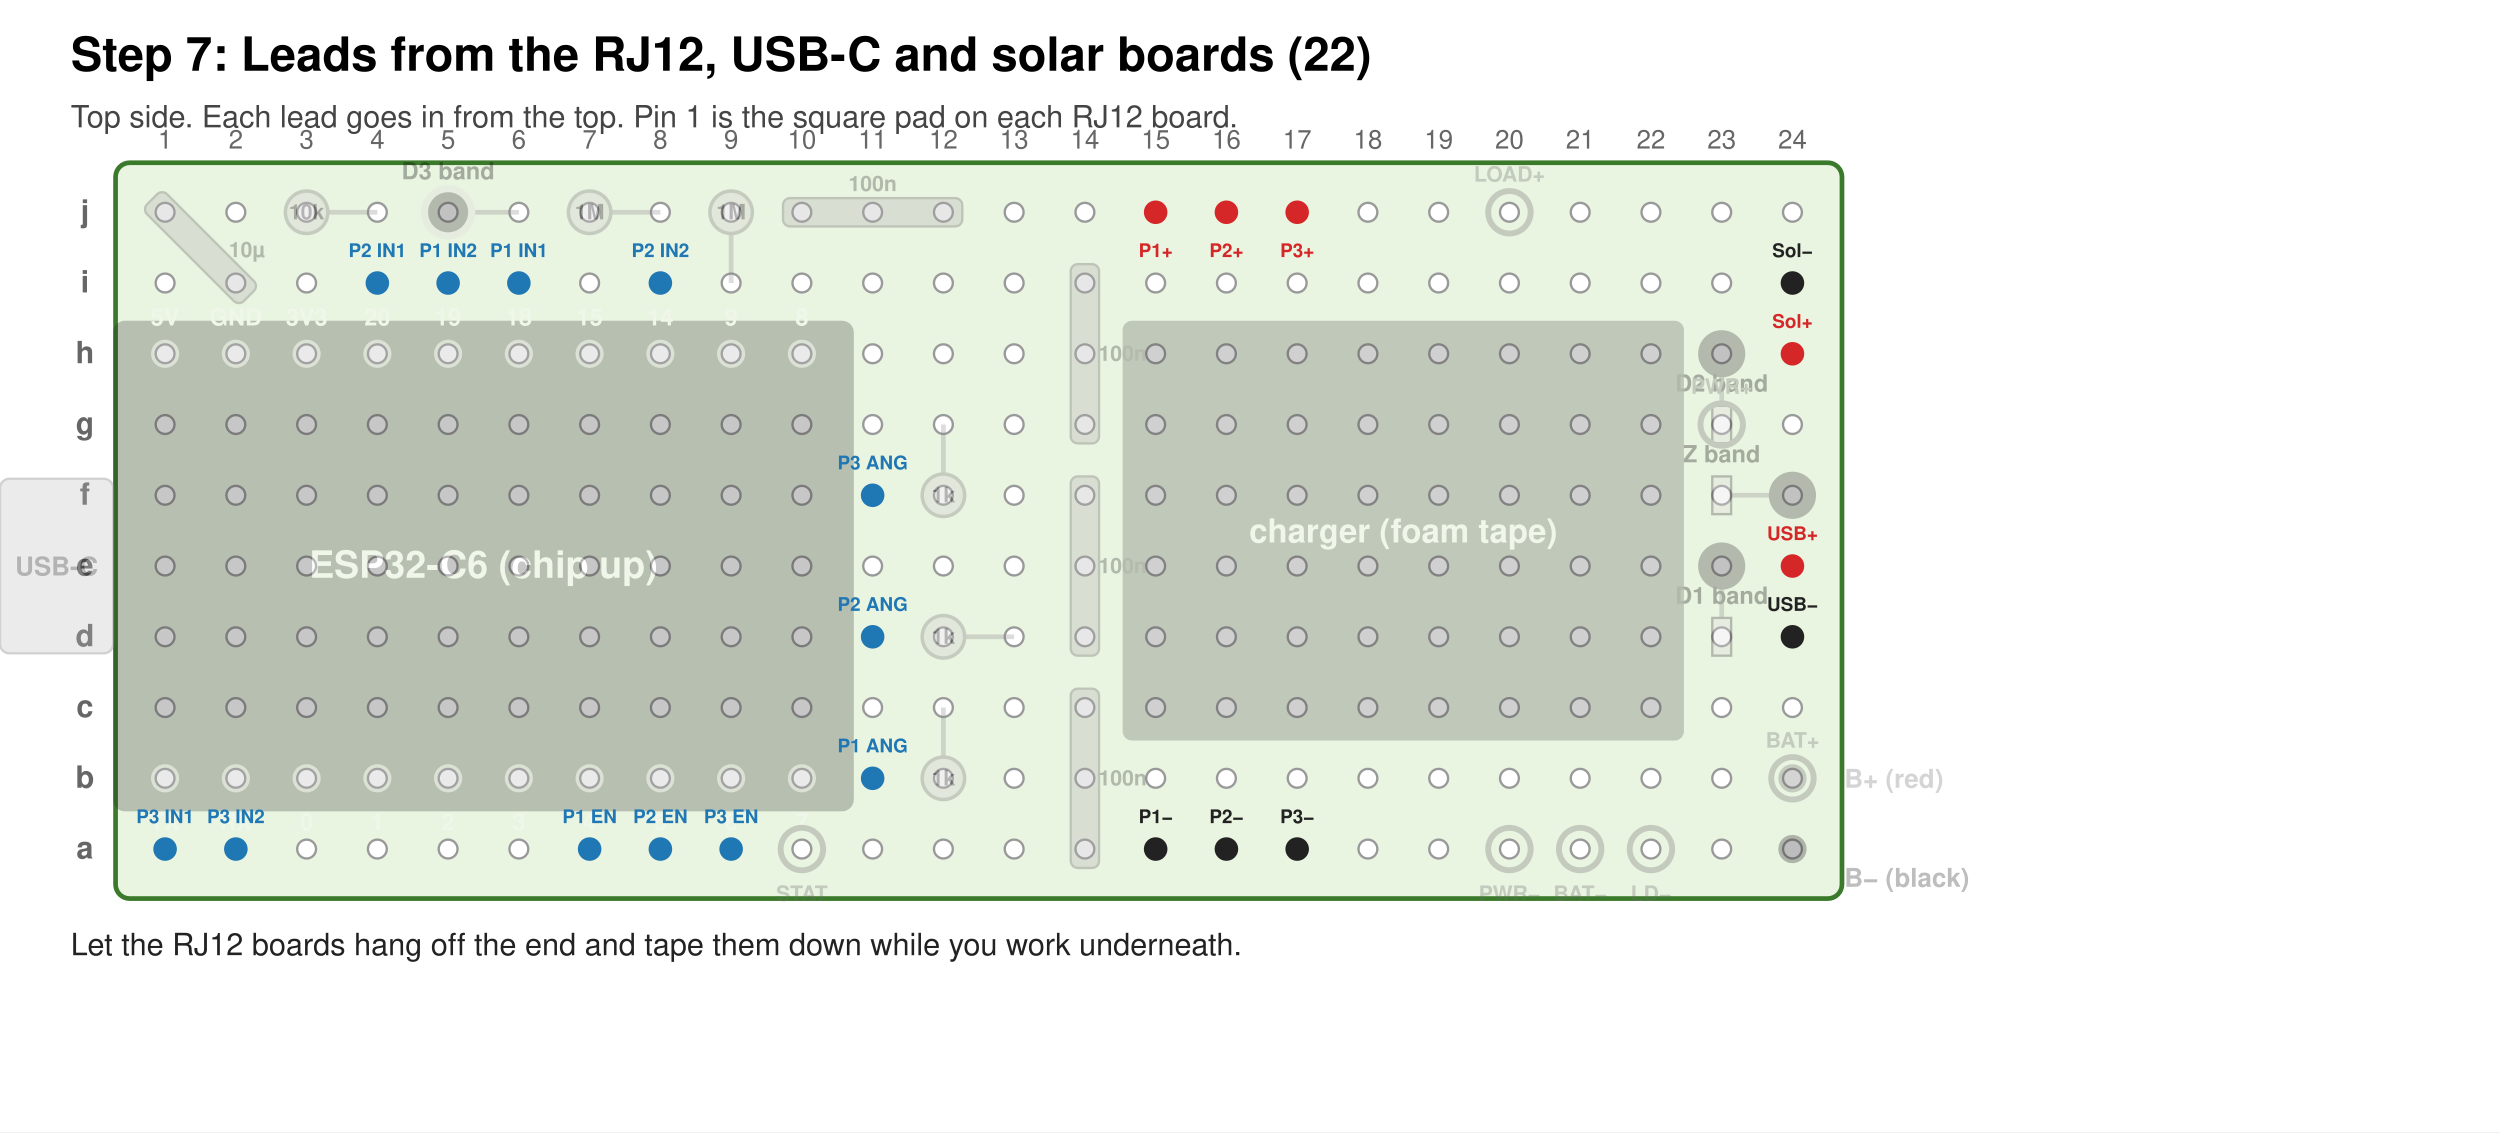
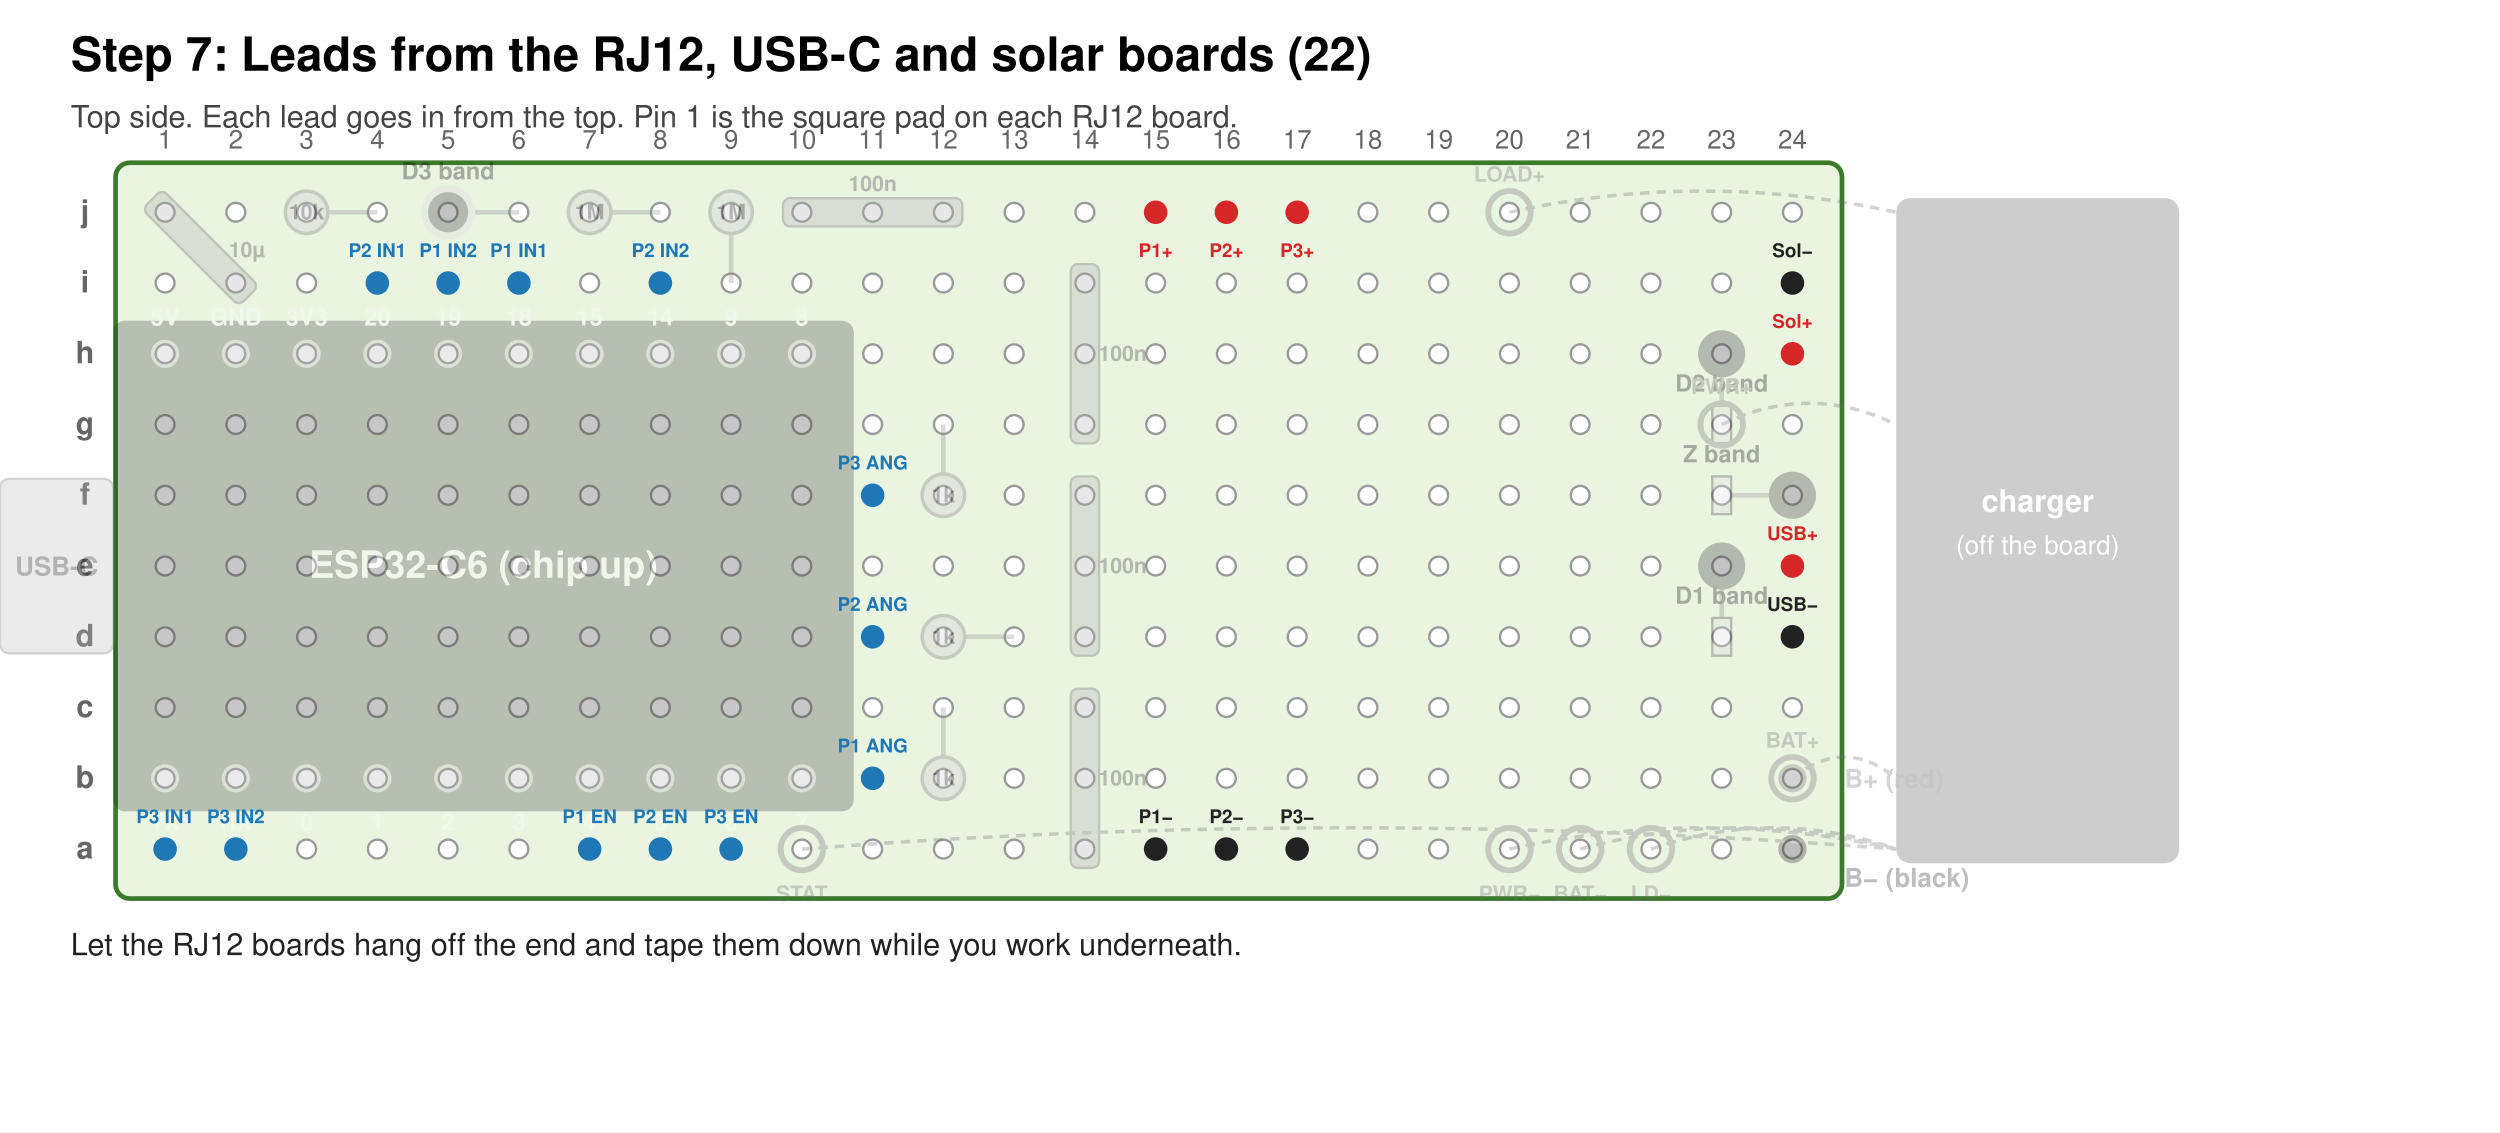
<svg xmlns="http://www.w3.org/2000/svg" width="1060" height="480" font-family="Helvetica,Arial">
  <defs>
    <filter id="mute">
      <feColorMatrix type="saturate" values="0" />
    </filter>
  </defs>
  <rect width="100%" height="100%" fill="#ffffff" />
  <text x="30" y="30" font-size="20" font-weight="bold">Step 7: Leads from the RJ12, USB-C and solar boards (22)</text>
  <text x="30" y="54" font-size="13" fill="#444">Top side. Each lead goes in from the top. Pin 1 is the square pad on each RJ12 board.</text>
  <rect x="49" y="69" width="732" height="312" rx="6" fill="#e9f4e1" stroke="#3a7a2a" stroke-width="2" />
  <text x="70" y="63" font-size="11" fill="#666" text-anchor="middle">1</text>
  <text x="100" y="63" font-size="11" fill="#666" text-anchor="middle">2</text>
  <text x="130" y="63" font-size="11" fill="#666" text-anchor="middle">3</text>
  <text x="160" y="63" font-size="11" fill="#666" text-anchor="middle">4</text>
  <text x="190" y="63" font-size="11" fill="#666" text-anchor="middle">5</text>
  <text x="220" y="63" font-size="11" fill="#666" text-anchor="middle">6</text>
  <text x="250" y="63" font-size="11" fill="#666" text-anchor="middle">7</text>
  <text x="280" y="63" font-size="11" fill="#666" text-anchor="middle">8</text>
  <text x="310" y="63" font-size="11" fill="#666" text-anchor="middle">9</text>
  <text x="340" y="63" font-size="11" fill="#666" text-anchor="middle">10</text>
  <text x="370" y="63" font-size="11" fill="#666" text-anchor="middle">11</text>
  <text x="400" y="63" font-size="11" fill="#666" text-anchor="middle">12</text>
  <text x="430" y="63" font-size="11" fill="#666" text-anchor="middle">13</text>
  <text x="460" y="63" font-size="11" fill="#666" text-anchor="middle">14</text>
  <text x="490" y="63" font-size="11" fill="#666" text-anchor="middle">15</text>
  <text x="520" y="63" font-size="11" fill="#666" text-anchor="middle">16</text>
  <text x="550" y="63" font-size="11" fill="#666" text-anchor="middle">17</text>
  <text x="580" y="63" font-size="11" fill="#666" text-anchor="middle">18</text>
  <text x="610" y="63" font-size="11" fill="#666" text-anchor="middle">19</text>
  <text x="640" y="63" font-size="11" fill="#666" text-anchor="middle">20</text>
  <text x="670" y="63" font-size="11" fill="#666" text-anchor="middle">21</text>
  <text x="700" y="63" font-size="11" fill="#666" text-anchor="middle">22</text>
  <text x="730" y="63" font-size="11" fill="#666" text-anchor="middle">23</text>
  <text x="760" y="63" font-size="11" fill="#666" text-anchor="middle">24</text>
  <text x="36" y="364" font-size="13" font-weight="bold" fill="#666" text-anchor="middle">a</text>
  <text x="36" y="334" font-size="13" font-weight="bold" fill="#666" text-anchor="middle">b</text>
  <text x="36" y="304" font-size="13" font-weight="bold" fill="#666" text-anchor="middle">c</text>
  <text x="36" y="274" font-size="13" font-weight="bold" fill="#666" text-anchor="middle">d</text>
  <text x="36" y="244" font-size="13" font-weight="bold" fill="#666" text-anchor="middle">e</text>
  <text x="36" y="214" font-size="13" font-weight="bold" fill="#666" text-anchor="middle">f</text>
  <text x="36" y="184" font-size="13" font-weight="bold" fill="#666" text-anchor="middle">g</text>
  <text x="36" y="154" font-size="13" font-weight="bold" fill="#666" text-anchor="middle">h</text>
  <text x="36" y="124" font-size="13" font-weight="bold" fill="#666" text-anchor="middle">i</text>
  <text x="36" y="94" font-size="13" font-weight="bold" fill="#666" text-anchor="middle">j</text>
  <circle cx="70" cy="360" r="4" fill="#fff" stroke="#999" />
  <circle cx="70" cy="330" r="4" fill="#fff" stroke="#999" />
  <circle cx="70" cy="300" r="4" fill="#fff" stroke="#999" />
  <circle cx="70" cy="270" r="4" fill="#fff" stroke="#999" />
  <circle cx="70" cy="240" r="4" fill="#fff" stroke="#999" />
  <circle cx="70" cy="210" r="4" fill="#fff" stroke="#999" />
  <circle cx="70" cy="180" r="4" fill="#fff" stroke="#999" />
  <circle cx="70" cy="150" r="4" fill="#fff" stroke="#999" />
  <circle cx="70" cy="120" r="4" fill="#fff" stroke="#999" />
  <circle cx="70" cy="90" r="4" fill="#fff" stroke="#999" />
  <circle cx="100" cy="360" r="4" fill="#fff" stroke="#999" />
  <circle cx="100" cy="330" r="4" fill="#fff" stroke="#999" />
  <circle cx="100" cy="300" r="4" fill="#fff" stroke="#999" />
  <circle cx="100" cy="270" r="4" fill="#fff" stroke="#999" />
  <circle cx="100" cy="240" r="4" fill="#fff" stroke="#999" />
  <circle cx="100" cy="210" r="4" fill="#fff" stroke="#999" />
  <circle cx="100" cy="180" r="4" fill="#fff" stroke="#999" />
  <circle cx="100" cy="150" r="4" fill="#fff" stroke="#999" />
  <circle cx="100" cy="120" r="4" fill="#fff" stroke="#999" />
  <circle cx="100" cy="90" r="4" fill="#fff" stroke="#999" />
  <circle cx="130" cy="360" r="4" fill="#fff" stroke="#999" />
  <circle cx="130" cy="330" r="4" fill="#fff" stroke="#999" />
  <circle cx="130" cy="300" r="4" fill="#fff" stroke="#999" />
  <circle cx="130" cy="270" r="4" fill="#fff" stroke="#999" />
  <circle cx="130" cy="240" r="4" fill="#fff" stroke="#999" />
  <circle cx="130" cy="210" r="4" fill="#fff" stroke="#999" />
  <circle cx="130" cy="180" r="4" fill="#fff" stroke="#999" />
  <circle cx="130" cy="150" r="4" fill="#fff" stroke="#999" />
  <circle cx="130" cy="120" r="4" fill="#fff" stroke="#999" />
  <circle cx="130" cy="90" r="4" fill="#fff" stroke="#999" />
  <circle cx="160" cy="360" r="4" fill="#fff" stroke="#999" />
  <circle cx="160" cy="330" r="4" fill="#fff" stroke="#999" />
  <circle cx="160" cy="300" r="4" fill="#fff" stroke="#999" />
  <circle cx="160" cy="270" r="4" fill="#fff" stroke="#999" />
  <circle cx="160" cy="240" r="4" fill="#fff" stroke="#999" />
  <circle cx="160" cy="210" r="4" fill="#fff" stroke="#999" />
  <circle cx="160" cy="180" r="4" fill="#fff" stroke="#999" />
  <circle cx="160" cy="150" r="4" fill="#fff" stroke="#999" />
  <circle cx="160" cy="120" r="4" fill="#fff" stroke="#999" />
  <circle cx="160" cy="90" r="4" fill="#fff" stroke="#999" />
  <circle cx="190" cy="360" r="4" fill="#fff" stroke="#999" />
  <circle cx="190" cy="330" r="4" fill="#fff" stroke="#999" />
  <circle cx="190" cy="300" r="4" fill="#fff" stroke="#999" />
  <circle cx="190" cy="270" r="4" fill="#fff" stroke="#999" />
  <circle cx="190" cy="240" r="4" fill="#fff" stroke="#999" />
  <circle cx="190" cy="210" r="4" fill="#fff" stroke="#999" />
  <circle cx="190" cy="180" r="4" fill="#fff" stroke="#999" />
  <circle cx="190" cy="150" r="4" fill="#fff" stroke="#999" />
  <circle cx="190" cy="120" r="4" fill="#fff" stroke="#999" />
  <circle cx="190" cy="90" r="4" fill="#fff" stroke="#999" />
  <circle cx="220" cy="360" r="4" fill="#fff" stroke="#999" />
  <circle cx="220" cy="330" r="4" fill="#fff" stroke="#999" />
  <circle cx="220" cy="300" r="4" fill="#fff" stroke="#999" />
  <circle cx="220" cy="270" r="4" fill="#fff" stroke="#999" />
  <circle cx="220" cy="240" r="4" fill="#fff" stroke="#999" />
  <circle cx="220" cy="210" r="4" fill="#fff" stroke="#999" />
  <circle cx="220" cy="180" r="4" fill="#fff" stroke="#999" />
  <circle cx="220" cy="150" r="4" fill="#fff" stroke="#999" />
  <circle cx="220" cy="120" r="4" fill="#fff" stroke="#999" />
  <circle cx="220" cy="90" r="4" fill="#fff" stroke="#999" />
  <circle cx="250" cy="360" r="4" fill="#fff" stroke="#999" />
  <circle cx="250" cy="330" r="4" fill="#fff" stroke="#999" />
  <circle cx="250" cy="300" r="4" fill="#fff" stroke="#999" />
  <circle cx="250" cy="270" r="4" fill="#fff" stroke="#999" />
  <circle cx="250" cy="240" r="4" fill="#fff" stroke="#999" />
  <circle cx="250" cy="210" r="4" fill="#fff" stroke="#999" />
  <circle cx="250" cy="180" r="4" fill="#fff" stroke="#999" />
  <circle cx="250" cy="150" r="4" fill="#fff" stroke="#999" />
  <circle cx="250" cy="120" r="4" fill="#fff" stroke="#999" />
  <circle cx="250" cy="90" r="4" fill="#fff" stroke="#999" />
  <circle cx="280" cy="360" r="4" fill="#fff" stroke="#999" />
  <circle cx="280" cy="330" r="4" fill="#fff" stroke="#999" />
  <circle cx="280" cy="300" r="4" fill="#fff" stroke="#999" />
  <circle cx="280" cy="270" r="4" fill="#fff" stroke="#999" />
  <circle cx="280" cy="240" r="4" fill="#fff" stroke="#999" />
  <circle cx="280" cy="210" r="4" fill="#fff" stroke="#999" />
  <circle cx="280" cy="180" r="4" fill="#fff" stroke="#999" />
  <circle cx="280" cy="150" r="4" fill="#fff" stroke="#999" />
  <circle cx="280" cy="120" r="4" fill="#fff" stroke="#999" />
  <circle cx="280" cy="90" r="4" fill="#fff" stroke="#999" />
  <circle cx="310" cy="360" r="4" fill="#fff" stroke="#999" />
  <circle cx="310" cy="330" r="4" fill="#fff" stroke="#999" />
  <circle cx="310" cy="300" r="4" fill="#fff" stroke="#999" />
  <circle cx="310" cy="270" r="4" fill="#fff" stroke="#999" />
  <circle cx="310" cy="240" r="4" fill="#fff" stroke="#999" />
  <circle cx="310" cy="210" r="4" fill="#fff" stroke="#999" />
  <circle cx="310" cy="180" r="4" fill="#fff" stroke="#999" />
  <circle cx="310" cy="150" r="4" fill="#fff" stroke="#999" />
  <circle cx="310" cy="120" r="4" fill="#fff" stroke="#999" />
  <circle cx="310" cy="90" r="4" fill="#fff" stroke="#999" />
  <circle cx="340" cy="360" r="4" fill="#fff" stroke="#999" />
  <circle cx="340" cy="330" r="4" fill="#fff" stroke="#999" />
  <circle cx="340" cy="300" r="4" fill="#fff" stroke="#999" />
  <circle cx="340" cy="270" r="4" fill="#fff" stroke="#999" />
  <circle cx="340" cy="240" r="4" fill="#fff" stroke="#999" />
  <circle cx="340" cy="210" r="4" fill="#fff" stroke="#999" />
  <circle cx="340" cy="180" r="4" fill="#fff" stroke="#999" />
  <circle cx="340" cy="150" r="4" fill="#fff" stroke="#999" />
  <circle cx="340" cy="120" r="4" fill="#fff" stroke="#999" />
  <circle cx="340" cy="90" r="4" fill="#fff" stroke="#999" />
  <circle cx="370" cy="360" r="4" fill="#fff" stroke="#999" />
  <circle cx="370" cy="330" r="4" fill="#fff" stroke="#999" />
  <circle cx="370" cy="300" r="4" fill="#fff" stroke="#999" />
  <circle cx="370" cy="270" r="4" fill="#fff" stroke="#999" />
  <circle cx="370" cy="240" r="4" fill="#fff" stroke="#999" />
  <circle cx="370" cy="210" r="4" fill="#fff" stroke="#999" />
  <circle cx="370" cy="180" r="4" fill="#fff" stroke="#999" />
  <circle cx="370" cy="150" r="4" fill="#fff" stroke="#999" />
  <circle cx="370" cy="120" r="4" fill="#fff" stroke="#999" />
  <circle cx="370" cy="90" r="4" fill="#fff" stroke="#999" />
  <circle cx="400" cy="360" r="4" fill="#fff" stroke="#999" />
  <circle cx="400" cy="330" r="4" fill="#fff" stroke="#999" />
  <circle cx="400" cy="300" r="4" fill="#fff" stroke="#999" />
  <circle cx="400" cy="270" r="4" fill="#fff" stroke="#999" />
  <circle cx="400" cy="240" r="4" fill="#fff" stroke="#999" />
  <circle cx="400" cy="210" r="4" fill="#fff" stroke="#999" />
  <circle cx="400" cy="180" r="4" fill="#fff" stroke="#999" />
  <circle cx="400" cy="150" r="4" fill="#fff" stroke="#999" />
  <circle cx="400" cy="120" r="4" fill="#fff" stroke="#999" />
  <circle cx="400" cy="90" r="4" fill="#fff" stroke="#999" />
  <circle cx="430" cy="360" r="4" fill="#fff" stroke="#999" />
  <circle cx="430" cy="330" r="4" fill="#fff" stroke="#999" />
  <circle cx="430" cy="300" r="4" fill="#fff" stroke="#999" />
  <circle cx="430" cy="270" r="4" fill="#fff" stroke="#999" />
  <circle cx="430" cy="240" r="4" fill="#fff" stroke="#999" />
  <circle cx="430" cy="210" r="4" fill="#fff" stroke="#999" />
  <circle cx="430" cy="180" r="4" fill="#fff" stroke="#999" />
  <circle cx="430" cy="150" r="4" fill="#fff" stroke="#999" />
  <circle cx="430" cy="120" r="4" fill="#fff" stroke="#999" />
  <circle cx="430" cy="90" r="4" fill="#fff" stroke="#999" />
  <circle cx="460" cy="360" r="4" fill="#fff" stroke="#999" />
  <circle cx="460" cy="330" r="4" fill="#fff" stroke="#999" />
  <circle cx="460" cy="300" r="4" fill="#fff" stroke="#999" />
  <circle cx="460" cy="270" r="4" fill="#fff" stroke="#999" />
  <circle cx="460" cy="240" r="4" fill="#fff" stroke="#999" />
  <circle cx="460" cy="210" r="4" fill="#fff" stroke="#999" />
  <circle cx="460" cy="180" r="4" fill="#fff" stroke="#999" />
  <circle cx="460" cy="150" r="4" fill="#fff" stroke="#999" />
  <circle cx="460" cy="120" r="4" fill="#fff" stroke="#999" />
  <circle cx="460" cy="90" r="4" fill="#fff" stroke="#999" />
  <circle cx="490" cy="360" r="4" fill="#fff" stroke="#999" />
  <circle cx="490" cy="330" r="4" fill="#fff" stroke="#999" />
  <circle cx="490" cy="300" r="4" fill="#fff" stroke="#999" />
  <circle cx="490" cy="270" r="4" fill="#fff" stroke="#999" />
  <circle cx="490" cy="240" r="4" fill="#fff" stroke="#999" />
  <circle cx="490" cy="210" r="4" fill="#fff" stroke="#999" />
  <circle cx="490" cy="180" r="4" fill="#fff" stroke="#999" />
  <circle cx="490" cy="150" r="4" fill="#fff" stroke="#999" />
  <circle cx="490" cy="120" r="4" fill="#fff" stroke="#999" />
  <circle cx="490" cy="90" r="4" fill="#fff" stroke="#999" />
  <circle cx="520" cy="360" r="4" fill="#fff" stroke="#999" />
  <circle cx="520" cy="330" r="4" fill="#fff" stroke="#999" />
  <circle cx="520" cy="300" r="4" fill="#fff" stroke="#999" />
  <circle cx="520" cy="270" r="4" fill="#fff" stroke="#999" />
  <circle cx="520" cy="240" r="4" fill="#fff" stroke="#999" />
  <circle cx="520" cy="210" r="4" fill="#fff" stroke="#999" />
  <circle cx="520" cy="180" r="4" fill="#fff" stroke="#999" />
  <circle cx="520" cy="150" r="4" fill="#fff" stroke="#999" />
  <circle cx="520" cy="120" r="4" fill="#fff" stroke="#999" />
  <circle cx="520" cy="90" r="4" fill="#fff" stroke="#999" />
  <circle cx="550" cy="360" r="4" fill="#fff" stroke="#999" />
  <circle cx="550" cy="330" r="4" fill="#fff" stroke="#999" />
  <circle cx="550" cy="300" r="4" fill="#fff" stroke="#999" />
  <circle cx="550" cy="270" r="4" fill="#fff" stroke="#999" />
  <circle cx="550" cy="240" r="4" fill="#fff" stroke="#999" />
  <circle cx="550" cy="210" r="4" fill="#fff" stroke="#999" />
  <circle cx="550" cy="180" r="4" fill="#fff" stroke="#999" />
  <circle cx="550" cy="150" r="4" fill="#fff" stroke="#999" />
  <circle cx="550" cy="120" r="4" fill="#fff" stroke="#999" />
  <circle cx="550" cy="90" r="4" fill="#fff" stroke="#999" />
  <circle cx="580" cy="360" r="4" fill="#fff" stroke="#999" />
  <circle cx="580" cy="330" r="4" fill="#fff" stroke="#999" />
  <circle cx="580" cy="300" r="4" fill="#fff" stroke="#999" />
  <circle cx="580" cy="270" r="4" fill="#fff" stroke="#999" />
  <circle cx="580" cy="240" r="4" fill="#fff" stroke="#999" />
  <circle cx="580" cy="210" r="4" fill="#fff" stroke="#999" />
  <circle cx="580" cy="180" r="4" fill="#fff" stroke="#999" />
  <circle cx="580" cy="150" r="4" fill="#fff" stroke="#999" />
  <circle cx="580" cy="120" r="4" fill="#fff" stroke="#999" />
  <circle cx="580" cy="90" r="4" fill="#fff" stroke="#999" />
  <circle cx="610" cy="360" r="4" fill="#fff" stroke="#999" />
  <circle cx="610" cy="330" r="4" fill="#fff" stroke="#999" />
  <circle cx="610" cy="300" r="4" fill="#fff" stroke="#999" />
  <circle cx="610" cy="270" r="4" fill="#fff" stroke="#999" />
  <circle cx="610" cy="240" r="4" fill="#fff" stroke="#999" />
  <circle cx="610" cy="210" r="4" fill="#fff" stroke="#999" />
  <circle cx="610" cy="180" r="4" fill="#fff" stroke="#999" />
  <circle cx="610" cy="150" r="4" fill="#fff" stroke="#999" />
  <circle cx="610" cy="120" r="4" fill="#fff" stroke="#999" />
  <circle cx="610" cy="90" r="4" fill="#fff" stroke="#999" />
  <circle cx="640" cy="360" r="4" fill="#fff" stroke="#999" />
  <circle cx="640" cy="330" r="4" fill="#fff" stroke="#999" />
  <circle cx="640" cy="300" r="4" fill="#fff" stroke="#999" />
  <circle cx="640" cy="270" r="4" fill="#fff" stroke="#999" />
  <circle cx="640" cy="240" r="4" fill="#fff" stroke="#999" />
  <circle cx="640" cy="210" r="4" fill="#fff" stroke="#999" />
  <circle cx="640" cy="180" r="4" fill="#fff" stroke="#999" />
  <circle cx="640" cy="150" r="4" fill="#fff" stroke="#999" />
  <circle cx="640" cy="120" r="4" fill="#fff" stroke="#999" />
  <circle cx="640" cy="90" r="4" fill="#fff" stroke="#999" />
  <circle cx="670" cy="360" r="4" fill="#fff" stroke="#999" />
  <circle cx="670" cy="330" r="4" fill="#fff" stroke="#999" />
  <circle cx="670" cy="300" r="4" fill="#fff" stroke="#999" />
  <circle cx="670" cy="270" r="4" fill="#fff" stroke="#999" />
  <circle cx="670" cy="240" r="4" fill="#fff" stroke="#999" />
  <circle cx="670" cy="210" r="4" fill="#fff" stroke="#999" />
  <circle cx="670" cy="180" r="4" fill="#fff" stroke="#999" />
  <circle cx="670" cy="150" r="4" fill="#fff" stroke="#999" />
  <circle cx="670" cy="120" r="4" fill="#fff" stroke="#999" />
  <circle cx="670" cy="90" r="4" fill="#fff" stroke="#999" />
  <circle cx="700" cy="360" r="4" fill="#fff" stroke="#999" />
  <circle cx="700" cy="330" r="4" fill="#fff" stroke="#999" />
  <circle cx="700" cy="300" r="4" fill="#fff" stroke="#999" />
  <circle cx="700" cy="270" r="4" fill="#fff" stroke="#999" />
  <circle cx="700" cy="240" r="4" fill="#fff" stroke="#999" />
  <circle cx="700" cy="210" r="4" fill="#fff" stroke="#999" />
  <circle cx="700" cy="180" r="4" fill="#fff" stroke="#999" />
  <circle cx="700" cy="150" r="4" fill="#fff" stroke="#999" />
  <circle cx="700" cy="120" r="4" fill="#fff" stroke="#999" />
  <circle cx="700" cy="90" r="4" fill="#fff" stroke="#999" />
  <circle cx="730" cy="360" r="4" fill="#fff" stroke="#999" />
  <circle cx="730" cy="330" r="4" fill="#fff" stroke="#999" />
  <circle cx="730" cy="300" r="4" fill="#fff" stroke="#999" />
  <circle cx="730" cy="270" r="4" fill="#fff" stroke="#999" />
  <circle cx="730" cy="240" r="4" fill="#fff" stroke="#999" />
  <circle cx="730" cy="210" r="4" fill="#fff" stroke="#999" />
  <circle cx="730" cy="180" r="4" fill="#fff" stroke="#999" />
  <circle cx="730" cy="150" r="4" fill="#fff" stroke="#999" />
  <circle cx="730" cy="120" r="4" fill="#fff" stroke="#999" />
  <circle cx="730" cy="90" r="4" fill="#fff" stroke="#999" />
  <circle cx="760" cy="360" r="4" fill="#fff" stroke="#999" />
  <circle cx="760" cy="330" r="4" fill="#fff" stroke="#999" />
  <circle cx="760" cy="300" r="4" fill="#fff" stroke="#999" />
  <circle cx="760" cy="270" r="4" fill="#fff" stroke="#999" />
  <circle cx="760" cy="240" r="4" fill="#fff" stroke="#999" />
  <circle cx="760" cy="210" r="4" fill="#fff" stroke="#999" />
  <circle cx="760" cy="180" r="4" fill="#fff" stroke="#999" />
  <circle cx="760" cy="150" r="4" fill="#fff" stroke="#999" />
  <circle cx="760" cy="120" r="4" fill="#fff" stroke="#999" />
  <circle cx="760" cy="90" r="4" fill="#fff" stroke="#999" />
  <g filter="url(#mute)" opacity="0.3">
    <rect x="48" y="136" width="314" height="208" rx="5" fill="#1b1b1b" opacity="0.85" />
    <rect x="0" y="203" width="48" height="74" rx="4" fill="#bbb" stroke="#666" />
    <text x="24" y="244" font-size="11" text-anchor="middle" font-weight="bold">USB-C</text>
    <circle cx="70" cy="330" r="6" fill="#e0b040" />
    <text x="70" y="352" font-size="10" fill="#fff" text-anchor="middle" font-weight="bold">TX</text>
    <circle cx="100" cy="330" r="6" fill="#e0b040" />
    <text x="100" y="352" font-size="10" fill="#fff" text-anchor="middle" font-weight="bold">RX</text>
    <circle cx="130" cy="330" r="6" fill="#e0b040" />
    <text x="130" y="352" font-size="10" fill="#fff" text-anchor="middle" font-weight="bold">0</text>
    <circle cx="160" cy="330" r="6" fill="#e0b040" />
    <text x="160" y="352" font-size="10" fill="#fff" text-anchor="middle" font-weight="bold">1</text>
    <circle cx="190" cy="330" r="6" fill="#e0b040" />
    <text x="190" y="352" font-size="10" fill="#fff" text-anchor="middle" font-weight="bold">2</text>
    <circle cx="220" cy="330" r="6" fill="#e0b040" />
    <text x="220" y="352" font-size="10" fill="#fff" text-anchor="middle" font-weight="bold">3</text>
    <circle cx="250" cy="330" r="6" fill="#e0b040" />
    <text x="250" y="352" font-size="10" fill="#fff" text-anchor="middle" font-weight="bold">4</text>
    <circle cx="280" cy="330" r="6" fill="#e0b040" />
    <text x="280" y="352" font-size="10" fill="#fff" text-anchor="middle" font-weight="bold">5</text>
    <circle cx="310" cy="330" r="6" fill="#e0b040" />
    <text x="310" y="352" font-size="10" fill="#fff" text-anchor="middle" font-weight="bold">6</text>
    <circle cx="340" cy="330" r="6" fill="#e0b040" />
    <text x="340" y="352" font-size="10" fill="#fff" text-anchor="middle" font-weight="bold">7</text>
    <circle cx="70" cy="150" r="6" fill="#e0b040" />
    <text x="70" y="138" font-size="10" fill="#fff" text-anchor="middle" font-weight="bold">5V</text>
    <circle cx="100" cy="150" r="6" fill="#e0b040" />
    <text x="100" y="138" font-size="10" fill="#fff" text-anchor="middle" font-weight="bold">GND</text>
    <circle cx="130" cy="150" r="6" fill="#e0b040" />
    <text x="130" y="138" font-size="10" fill="#fff" text-anchor="middle" font-weight="bold">3V3</text>
    <circle cx="160" cy="150" r="6" fill="#e0b040" />
    <text x="160" y="138" font-size="10" fill="#fff" text-anchor="middle" font-weight="bold">20</text>
    <circle cx="190" cy="150" r="6" fill="#e0b040" />
    <text x="190" y="138" font-size="10" fill="#fff" text-anchor="middle" font-weight="bold">19</text>
    <circle cx="220" cy="150" r="6" fill="#e0b040" />
    <text x="220" y="138" font-size="10" fill="#fff" text-anchor="middle" font-weight="bold">18</text>
    <circle cx="250" cy="150" r="6" fill="#e0b040" />
    <text x="250" y="138" font-size="10" fill="#fff" text-anchor="middle" font-weight="bold">15</text>
    <circle cx="280" cy="150" r="6" fill="#e0b040" />
    <text x="280" y="138" font-size="10" fill="#fff" text-anchor="middle" font-weight="bold">14</text>
    <circle cx="310" cy="150" r="6" fill="#e0b040" />
    <text x="310" y="138" font-size="10" fill="#fff" text-anchor="middle" font-weight="bold">9</text>
    <circle cx="340" cy="150" r="6" fill="#e0b040" />
    <text x="340" y="138" font-size="10" fill="#fff" text-anchor="middle" font-weight="bold">8</text>
    <text x="205" y="245" font-size="16" fill="#fff" text-anchor="middle" font-weight="bold">ESP32-C6 (chip up)</text>
    <line x1="130" y1="90" x2="160" y2="90" stroke="#888" stroke-width="2" />
    <circle cx="130" cy="90" r="9" fill="#e8c88a" stroke="#8a6a2a" stroke-width="1.5" />
    <text x="130" y="93" font-size="9" text-anchor="middle" font-weight="bold">10k</text>
    <line x1="250" y1="90" x2="280" y2="90" stroke="#888" stroke-width="2" />
    <circle cx="250" cy="90" r="9" fill="#e8c88a" stroke="#8a6a2a" stroke-width="1.5" />
    <text x="250" y="93" font-size="9" text-anchor="middle" font-weight="bold">1M</text>
    <line x1="310" y1="90" x2="310" y2="120" stroke="#888" stroke-width="2" />
    <circle cx="310" cy="90" r="9" fill="#e8c88a" stroke="#8a6a2a" stroke-width="1.5" />
    <text x="310" y="93" font-size="9" text-anchor="middle" font-weight="bold">1M</text>
    <line x1="400" y1="330" x2="400" y2="300" stroke="#888" stroke-width="2" />
    <circle cx="400" cy="330" r="9" fill="#e8c88a" stroke="#8a6a2a" stroke-width="1.5" />
    <text x="400" y="333" font-size="9" text-anchor="middle" font-weight="bold">1k</text>
    <line x1="400" y1="270" x2="430" y2="270" stroke="#888" stroke-width="2" />
    <circle cx="400" cy="270" r="9" fill="#e8c88a" stroke="#8a6a2a" stroke-width="1.5" />
    <text x="400" y="273" font-size="9" text-anchor="middle" font-weight="bold">1k</text>
    <line x1="400" y1="210" x2="400" y2="180" stroke="#888" stroke-width="2" />
    <circle cx="400" cy="210" r="9" fill="#e8c88a" stroke="#8a6a2a" stroke-width="1.5" />
    <text x="400" y="213" font-size="9" text-anchor="middle" font-weight="bold">1k</text>
    <line x1="190" y1="90" x2="220" y2="90" stroke="#888" stroke-width="2" />
    <circle cx="190" cy="90" r="10" fill="#333" />
    <circle cx="190" cy="90" r="10" fill="none" stroke="#ddd" stroke-width="3" />
    <text x="190" y="76" font-size="10" fill="#000" text-anchor="middle" font-weight="bold">D3 band</text>
    <line x1="730" y1="240" x2="730" y2="270" stroke="#888" stroke-width="2" />
    <circle cx="730" cy="240" r="10" fill="#333" />
    <rect x="726" y="262" width="8" height="16" fill="#ddd" stroke="#333" />
    <text x="730" y="256" font-size="10" fill="#000" text-anchor="middle" font-weight="bold">D1 band</text>
    <line x1="730" y1="150" x2="730" y2="180" stroke="#888" stroke-width="2" />
    <circle cx="730" cy="150" r="10" fill="#333" />
    <rect x="726" y="172" width="8" height="16" fill="#ddd" stroke="#333" />
    <text x="730" y="166" font-size="10" fill="#000" text-anchor="middle" font-weight="bold">D2 band</text>
    <line x1="760" y1="210" x2="730" y2="210" stroke="#888" stroke-width="2" />
    <circle cx="760" cy="210" r="10" fill="#333" />
    <rect x="726" y="202" width="8" height="16" fill="#ddd" stroke="#333" />
    <text x="730" y="196" font-size="10" fill="#000" text-anchor="middle" font-weight="bold">Z band</text>
    <rect x="56" y="99" width="58" height="12" rx="3" fill="#7fb2e5" stroke="#2a5a8a" transform="rotate(45.0 85 105)" />
    <text x="97" y="109" font-size="9" fill="#0b2e55" font-weight="bold">10µ</text>
    <rect x="332" y="84" width="76" height="12" rx="3" fill="#7fb2e5" stroke="#2a5a8a" />
    <text x="370" y="81" font-size="9" text-anchor="middle" fill="#0b2e55" font-weight="bold">100n</text>
    <rect x="454" y="292" width="12" height="76" rx="3" fill="#7fb2e5" stroke="#2a5a8a" />
    <text x="476" y="333" font-size="9" text-anchor="middle" fill="#0b2e55" font-weight="bold">100n</text>
    <rect x="454" y="202" width="12" height="76" rx="3" fill="#7fb2e5" stroke="#2a5a8a" />
    <text x="476" y="243" font-size="9" text-anchor="middle" fill="#0b2e55" font-weight="bold">100n</text>
    <rect x="454" y="112" width="12" height="76" rx="3" fill="#7fb2e5" stroke="#2a5a8a" />
    <text x="476" y="153" font-size="9" text-anchor="middle" fill="#0b2e55" font-weight="bold">100n</text>
    <circle cx="760" cy="360" r="6" fill="#222" />
    <text x="782" y="376" font-size="11" fill="#222" text-anchor="start" font-weight="bold">B− (black)</text>
    <circle cx="760" cy="330" r="6" fill="#d62728" />
    <text x="782" y="334" font-size="11" fill="#d62728" text-anchor="start" font-weight="bold">B+ (red)</text>
-     <rect x="476" y="136" width="238" height="178" rx="4" fill="#3b3b3b" opacity="0.8" />
-     <text x="595" y="230" font-size="14" fill="#fff" text-anchor="middle" font-weight="bold">charger (foam tape)</text>
+     <rect x="804" y="84" width="120" height="282" rx="6" fill="#3b3b3b" opacity="0.85" />
+     <text x="864" y="217" font-size="13" fill="#fff" text-anchor="middle" font-weight="bold">charger</text>
+     <text x="864" y="235" font-size="11" fill="#fff" text-anchor="middle">(off the board)</text>
    <circle cx="730" cy="180" r="9" fill="none" stroke="#0a7a3a" stroke-width="2.5" />
+     <path d="M730 180 Q767 162 804 180" fill="none" stroke="#0a7a3a" stroke-width="1.5" stroke-dasharray="4,3" />
    <text x="730" y="167" font-size="9" fill="#0a7a3a" text-anchor="middle" font-weight="bold">PWR+</text>
    <circle cx="640" cy="360" r="9" fill="none" stroke="#0a7a3a" stroke-width="2.5" />
+     <path d="M640 360 Q722 342 804 360" fill="none" stroke="#0a7a3a" stroke-width="1.5" stroke-dasharray="4,3" />
    <text x="640" y="382" font-size="9" fill="#0a7a3a" text-anchor="middle" font-weight="bold">PWR−</text>
    <circle cx="760" cy="330" r="9" fill="none" stroke="#0a7a3a" stroke-width="2.5" />
+     <path d="M760 330 Q782 312 804 330" fill="none" stroke="#0a7a3a" stroke-width="1.5" stroke-dasharray="4,3" />
    <text x="760" y="317" font-size="9" fill="#0a7a3a" text-anchor="middle" font-weight="bold">BAT+</text>
    <circle cx="670" cy="360" r="9" fill="none" stroke="#0a7a3a" stroke-width="2.5" />
+     <path d="M670 360 Q737 342 804 360" fill="none" stroke="#0a7a3a" stroke-width="1.5" stroke-dasharray="4,3" />
    <text x="670" y="382" font-size="9" fill="#0a7a3a" text-anchor="middle" font-weight="bold">BAT−</text>
    <circle cx="640" cy="90" r="9" fill="none" stroke="#0a7a3a" stroke-width="2.5" />
+     <path d="M640 90 Q722 72 804 90" fill="none" stroke="#0a7a3a" stroke-width="1.5" stroke-dasharray="4,3" />
    <text x="640" y="77" font-size="9" fill="#0a7a3a" text-anchor="middle" font-weight="bold">LOAD+</text>
    <circle cx="700" cy="360" r="9" fill="none" stroke="#0a7a3a" stroke-width="2.5" />
+     <path d="M700 360 Q752 342 804 360" fill="none" stroke="#0a7a3a" stroke-width="1.5" stroke-dasharray="4,3" />
    <text x="700" y="382" font-size="9" fill="#0a7a3a" text-anchor="middle" font-weight="bold">LD−</text>
    <circle cx="340" cy="360" r="9" fill="none" stroke="#0a7a3a" stroke-width="2.5" />
+     <path d="M340 360 Q572 342 804 360" fill="none" stroke="#0a7a3a" stroke-width="1.5" stroke-dasharray="4,3" />
    <text x="340" y="382" font-size="9" fill="#0a7a3a" text-anchor="middle" font-weight="bold">STAT</text>
  </g>
  <circle cx="70" cy="360" r="5" fill="#1f77b4" />
  <text x="70" y="349" font-size="8" fill="#1f77b4" text-anchor="middle" font-weight="bold">P3 IN1</text>
  <circle cx="100" cy="360" r="5" fill="#1f77b4" />
  <text x="100" y="349" font-size="8" fill="#1f77b4" text-anchor="middle" font-weight="bold">P3 IN2</text>
  <circle cx="220" cy="120" r="5" fill="#1f77b4" />
  <text x="220" y="109" font-size="8" fill="#1f77b4" text-anchor="middle" font-weight="bold">P1 IN1</text>
  <circle cx="190" cy="120" r="5" fill="#1f77b4" />
  <text x="190" y="109" font-size="8" fill="#1f77b4" text-anchor="middle" font-weight="bold">P1 IN2</text>
  <circle cx="160" cy="120" r="5" fill="#1f77b4" />
  <text x="160" y="109" font-size="8" fill="#1f77b4" text-anchor="middle" font-weight="bold">P2 IN1</text>
  <circle cx="280" cy="120" r="5" fill="#1f77b4" />
  <text x="280" y="109" font-size="8" fill="#1f77b4" text-anchor="middle" font-weight="bold">P2 IN2</text>
  <circle cx="250" cy="360" r="5" fill="#1f77b4" />
  <text x="250" y="349" font-size="8" fill="#1f77b4" text-anchor="middle" font-weight="bold">P1 EN</text>
  <circle cx="280" cy="360" r="5" fill="#1f77b4" />
  <text x="280" y="349" font-size="8" fill="#1f77b4" text-anchor="middle" font-weight="bold">P2 EN</text>
  <circle cx="310" cy="360" r="5" fill="#1f77b4" />
  <text x="310" y="349" font-size="8" fill="#1f77b4" text-anchor="middle" font-weight="bold">P3 EN</text>
  <circle cx="370" cy="330" r="5" fill="#1f77b4" />
  <text x="370" y="319" font-size="8" fill="#1f77b4" text-anchor="middle" font-weight="bold">P1 ANG</text>
  <circle cx="370" cy="270" r="5" fill="#1f77b4" />
  <text x="370" y="259" font-size="8" fill="#1f77b4" text-anchor="middle" font-weight="bold">P2 ANG</text>
  <circle cx="370" cy="210" r="5" fill="#1f77b4" />
  <text x="370" y="199" font-size="8" fill="#1f77b4" text-anchor="middle" font-weight="bold">P3 ANG</text>
  <circle cx="490" cy="90" r="5" fill="#d62728" />
  <text x="490" y="109" font-size="8" fill="#d62728" text-anchor="middle" font-weight="bold">P1+</text>
  <circle cx="520" cy="90" r="5" fill="#d62728" />
  <text x="520" y="109" font-size="8" fill="#d62728" text-anchor="middle" font-weight="bold">P2+</text>
  <circle cx="550" cy="90" r="5" fill="#d62728" />
  <text x="550" y="109" font-size="8" fill="#d62728" text-anchor="middle" font-weight="bold">P3+</text>
  <circle cx="490" cy="360" r="5" fill="#222222" />
  <text x="490" y="349" font-size="8" fill="#222222" text-anchor="middle" font-weight="bold">P1−</text>
  <circle cx="520" cy="360" r="5" fill="#222222" />
  <text x="520" y="349" font-size="8" fill="#222222" text-anchor="middle" font-weight="bold">P2−</text>
  <circle cx="550" cy="360" r="5" fill="#222222" />
  <text x="550" y="349" font-size="8" fill="#222222" text-anchor="middle" font-weight="bold">P3−</text>
  <circle cx="760" cy="270" r="5" fill="#222222" />
  <text x="760" y="259" font-size="8" fill="#222222" text-anchor="middle" font-weight="bold">USB−</text>
  <circle cx="760" cy="240" r="5" fill="#d62728" />
  <text x="760" y="229" font-size="8" fill="#d62728" text-anchor="middle" font-weight="bold">USB+</text>
  <circle cx="760" cy="150" r="5" fill="#d62728" />
  <text x="760" y="139" font-size="8" fill="#d62728" text-anchor="middle" font-weight="bold">Sol+</text>
  <circle cx="760" cy="120" r="5" fill="#222222" />
  <text x="760" y="109" font-size="8" fill="#222222" text-anchor="middle" font-weight="bold">Sol−</text>
  <text x="30" y="405" font-size="13" fill="#222">Let the RJ12 boards hang off the end and tape them down while you work underneath.</text>
</svg>
